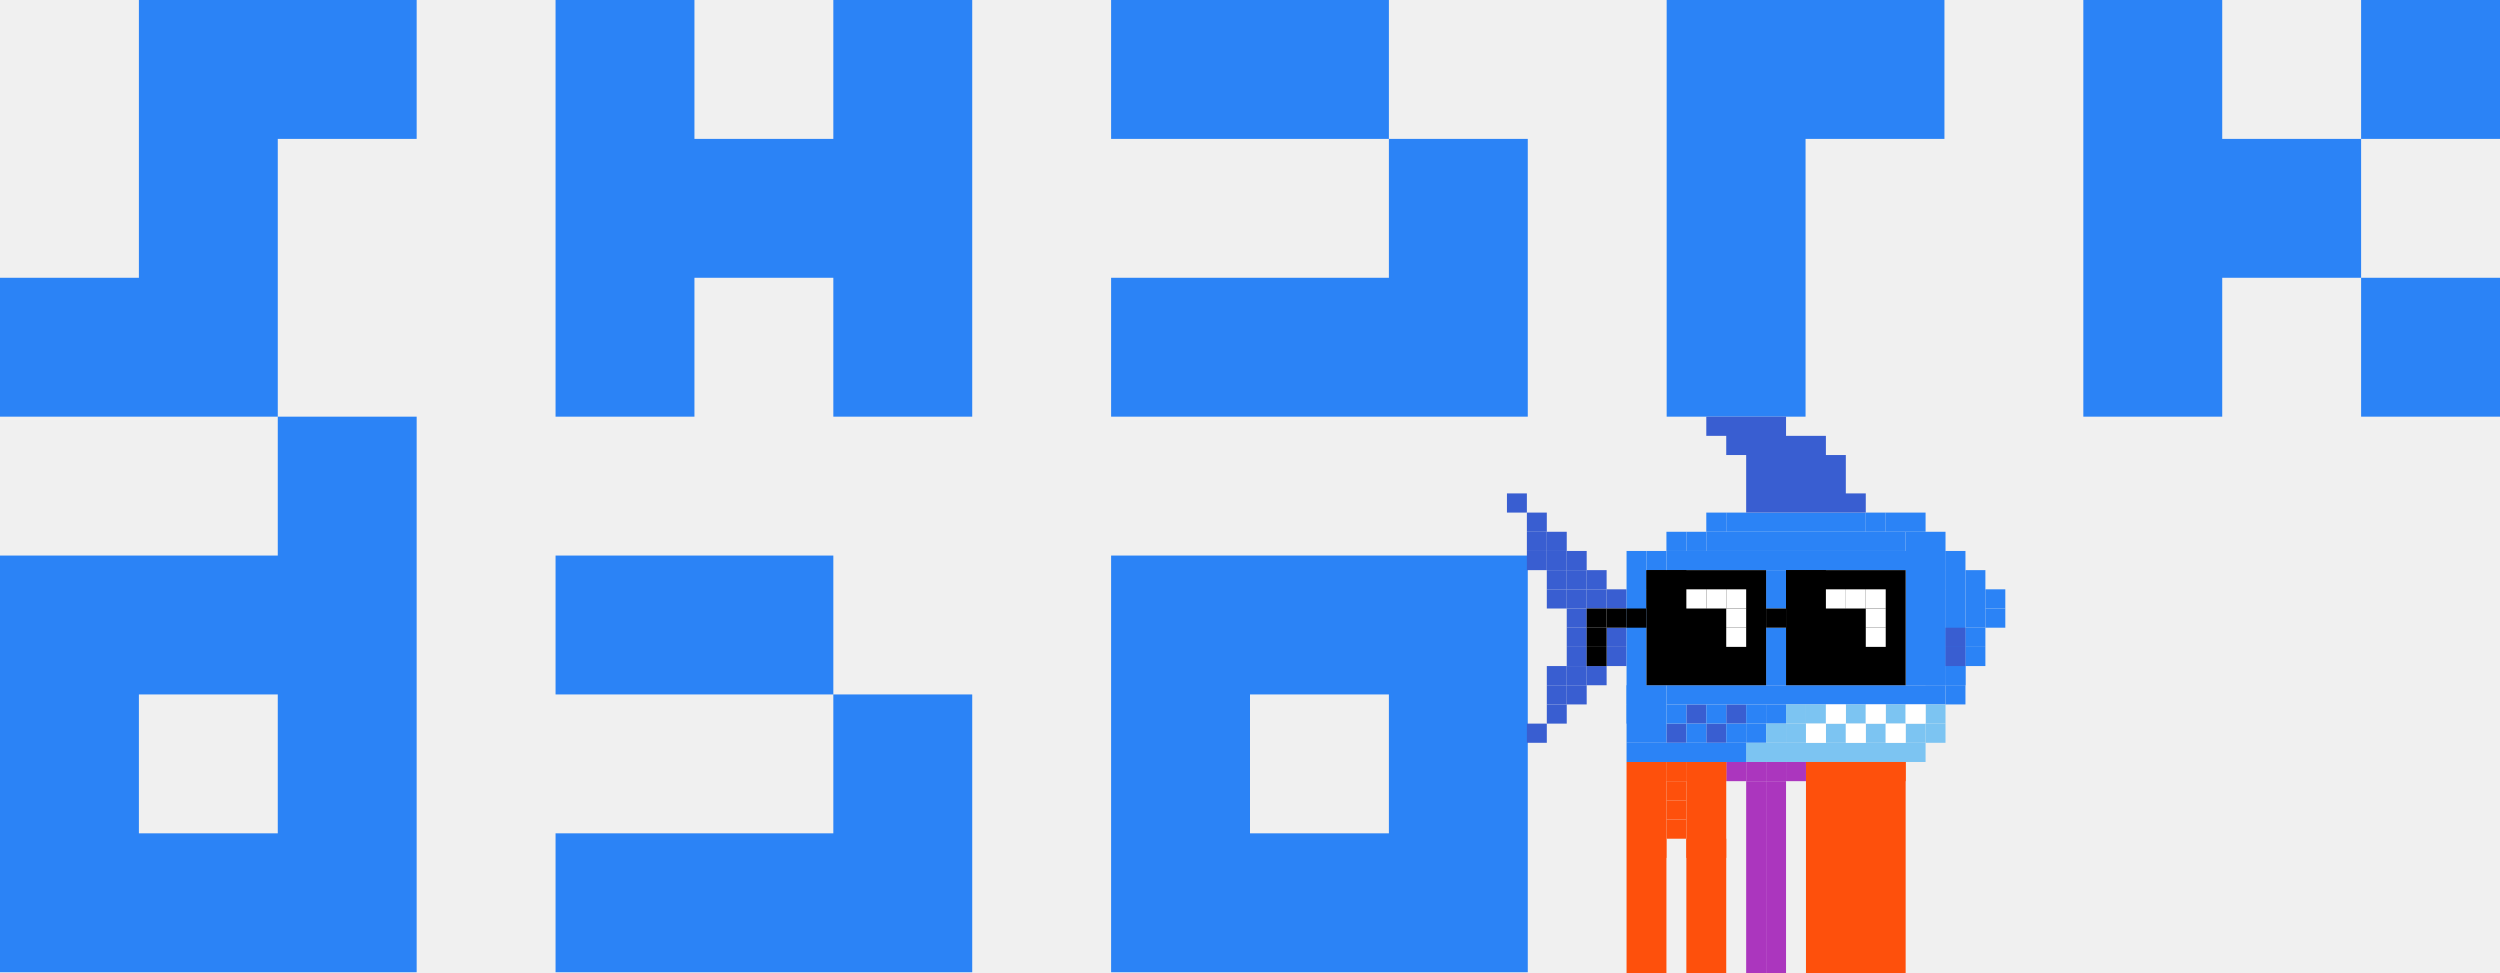
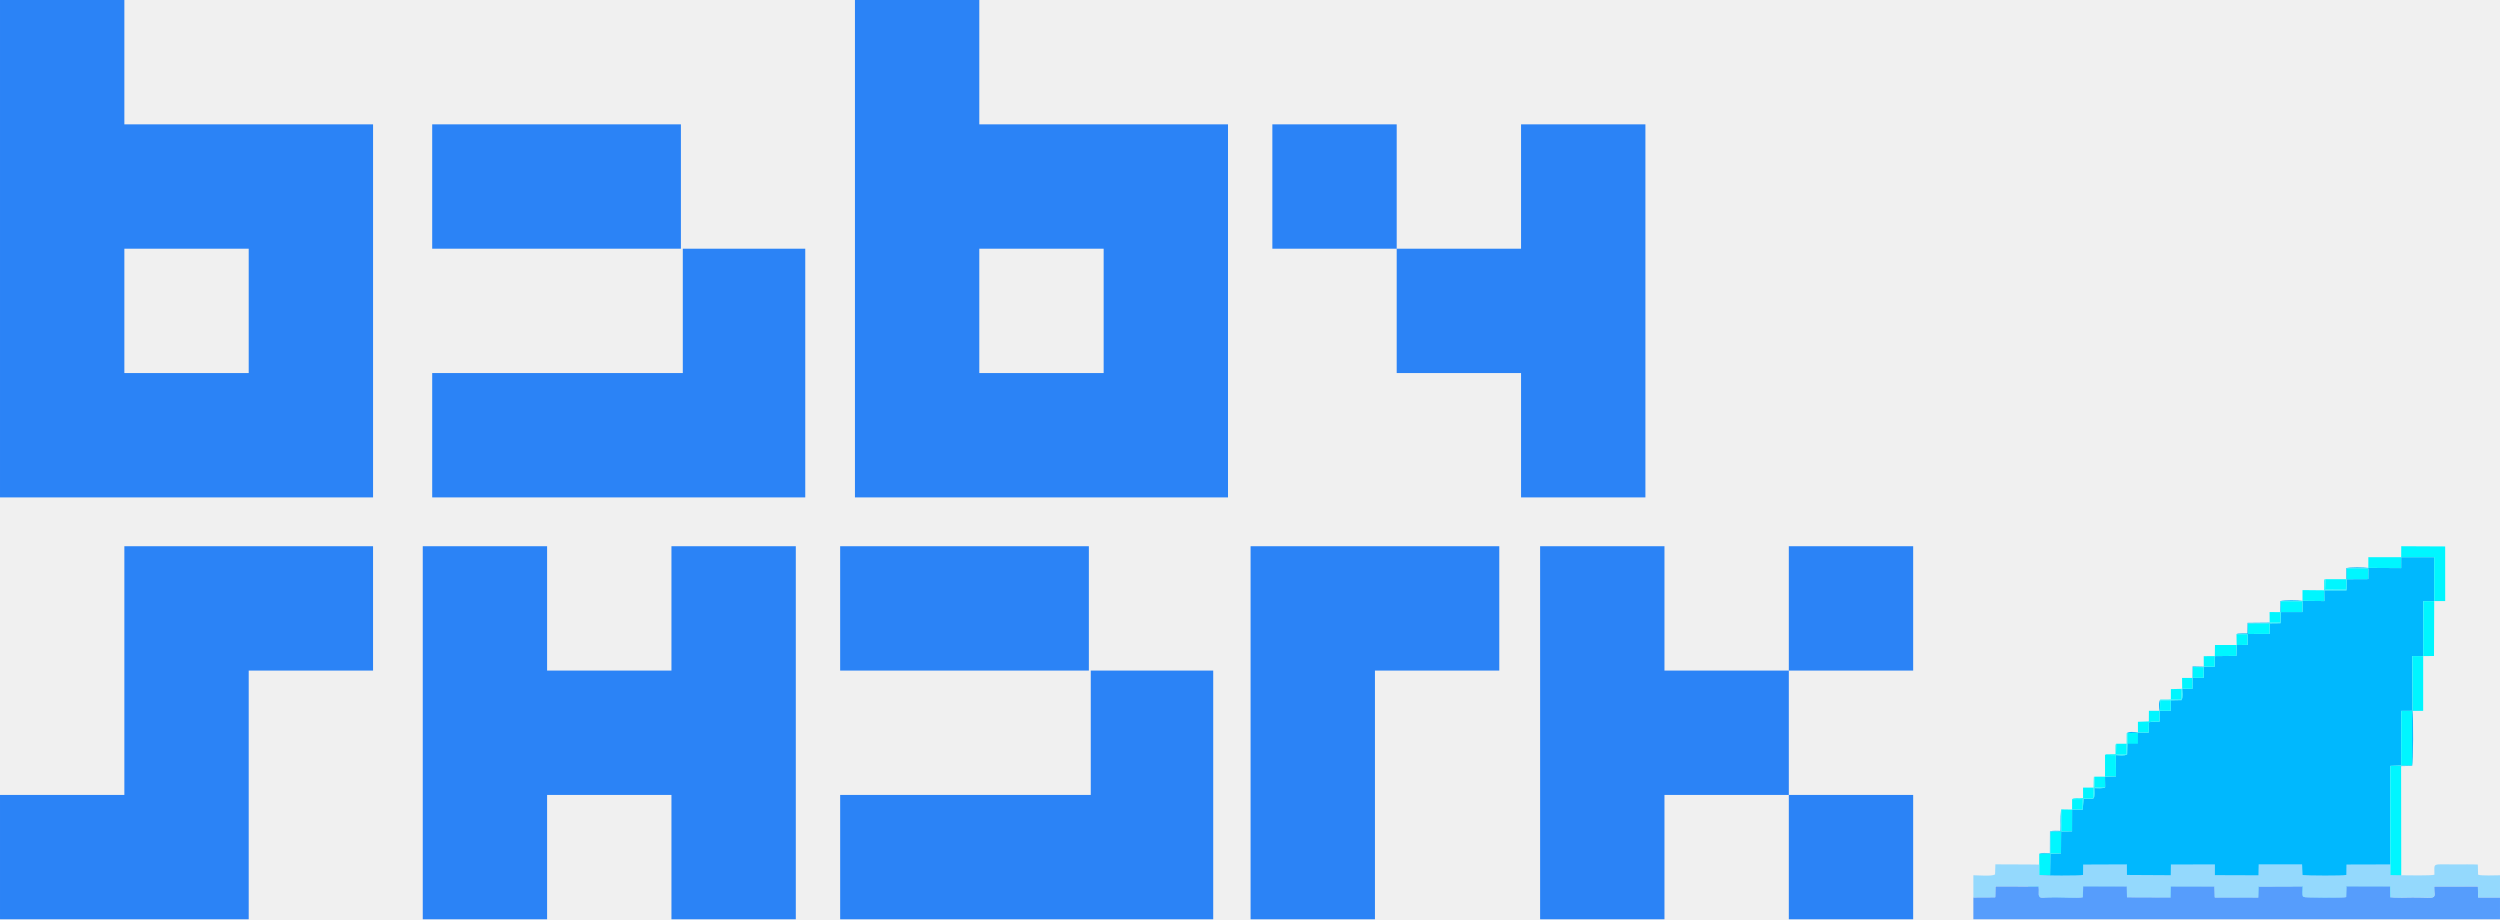
- <svg xmlns="http://www.w3.org/2000/svg" width="1440" height="560" viewBox="0 0 1440 560" fill="none">
-   <path fill-rule="evenodd" clip-rule="evenodd" d="M640 0H720H800V80H720H640V0ZM800 80H880V160V240H800H720H640V160H720H800V80ZM0 160H80V80V0H160H240V80H160V160V240H80H0V160ZM160 240H240V320V400V480V560H160H80H0V480V400V320H80H160V240ZM80 400H160V480H80V400ZM960 160V240H1040V160V80H1120V0H1040H960V80V160ZM720 320H800H880V400V480V560H800H720H640V480V400V320H720ZM800 400H720L720 480H800V400ZM400 480H320V560H400H480H560V480V400H480V320H400H320V400H400L480 400V480H400ZM400 0H320V80V160V240H400V160H480V240H560V160V80V0H480V80H400V0ZM1200 0H1280V80H1360V160H1280V240H1200V160V80V0ZM1360 160V240H1440V160H1360ZM1360 80V0H1440V80H1360Z" fill="#2B83F6" />
-   <rect x="925.413" y="339.451" width="11.483" height="11.05" fill="#395ED1" />
-   <rect x="925.413" y="361.552" width="11.483" height="11.05" fill="#395ED1" />
-   <rect x="925.413" y="372.602" width="11.483" height="11.05" fill="#395ED1" />
-   <rect x="902.448" y="372.602" width="11.483" height="11.05" fill="#395ED1" />
-   <rect x="890.965" y="383.652" width="11.483" height="11.05" fill="#395ED1" />
-   <rect x="902.448" y="383.652" width="11.483" height="11.05" fill="#395ED1" />
-   <rect x="913.93" y="383.652" width="11.483" height="11.05" fill="#395ED1" />
-   <rect x="902.448" y="394.702" width="11.483" height="11.05" fill="#395ED1" />
-   <rect x="890.965" y="394.702" width="11.483" height="11.05" fill="#395ED1" />
-   <rect x="890.965" y="405.752" width="11.483" height="11.05" fill="#395ED1" />
-   <rect x="879.483" y="416.802" width="11.483" height="11.05" fill="#395ED1" />
-   <rect x="902.448" y="361.552" width="11.483" height="11.05" fill="#395ED1" />
-   <rect x="902.448" y="350.501" width="11.483" height="11.05" fill="#395ED1" />
-   <rect x="890.965" y="339.451" width="11.483" height="11.05" fill="#395ED1" />
-   <rect x="902.448" y="339.451" width="11.483" height="11.05" fill="#395ED1" />
-   <rect x="913.93" y="339.451" width="11.483" height="11.05" fill="#395ED1" />
-   <rect x="913.93" y="328.401" width="11.483" height="11.05" fill="#395ED1" />
-   <rect x="902.448" y="317.351" width="11.483" height="11.05" fill="#395ED1" />
-   <rect x="890.965" y="306.301" width="11.483" height="11.05" fill="#395ED1" />
-   <rect x="902.448" y="328.401" width="11.483" height="11.05" fill="#395ED1" />
-   <rect x="890.965" y="328.401" width="11.483" height="11.05" fill="#395ED1" />
-   <rect x="879.483" y="317.351" width="11.483" height="11.05" fill="#395ED1" />
-   <rect x="890.965" y="317.351" width="11.483" height="11.05" fill="#395ED1" />
-   <rect x="879.483" y="306.301" width="11.483" height="11.05" fill="#395ED1" />
-   <rect x="879.483" y="295.251" width="11.483" height="11.05" fill="#395ED1" />
-   <rect x="868" y="284.201" width="11.483" height="11.05" fill="#395ED1" />
-   <rect x="959.861" y="416.802" width="11.483" height="11.05" fill="#395ED1" />
-   <rect x="971.343" y="405.752" width="11.483" height="11.05" fill="#395ED1" />
-   <rect x="982.826" y="416.802" width="11.483" height="11.05" fill="#395ED1" />
-   <rect x="994.309" y="405.752" width="11.483" height="11.05" fill="#395ED1" />
-   <rect x="994.309" y="295.251" width="80.378" height="11.05" fill="#2B83F6" />
-   <rect x="982.826" y="306.301" width="114.826" height="11.05" fill="#2B83F6" />
-   <rect x="1086.17" y="295.251" width="22.965" height="11.05" fill="#2B83F6" />
-   <rect x="1097.65" y="306.301" width="22.965" height="88.401" fill="#2B83F6" />
-   <rect x="1120.62" y="317.351" width="11.483" height="77.351" fill="#2B83F6" />
-   <rect x="1132.1" y="328.401" width="11.483" height="33.151" fill="#2B83F6" />
-   <rect x="1143.58" y="339.451" width="11.483" height="11.05" fill="#2B83F6" />
-   <rect x="1143.58" y="350.501" width="11.483" height="11.05" fill="#2B83F6" />
-   <rect x="1109.13" y="328.401" width="11.483" height="11.05" fill="#2B83F6" />
-   <rect x="1109.13" y="339.451" width="11.483" height="55.251" fill="#2B83F6" />
-   <rect x="1132.1" y="361.552" width="11.483" height="11.05" fill="#2B83F6" />
-   <rect x="1132.1" y="372.602" width="11.483" height="11.05" fill="#2B83F6" />
-   <rect x="1120.62" y="383.652" width="11.483" height="11.05" fill="#2B83F6" />
-   <rect x="1120.62" y="394.702" width="11.483" height="11.05" fill="#2B83F6" />
-   <rect x="971.343" y="306.301" width="11.483" height="11.05" fill="#2B83F6" />
-   <rect x="959.861" y="317.351" width="160.756" height="11.05" fill="#2B83F6" />
-   <rect x="959.861" y="394.702" width="160.756" height="11.05" fill="#2B83F6" />
-   <rect x="982.826" y="295.251" width="11.483" height="11.05" fill="#2B83F6" />
-   <rect x="1074.69" y="295.251" width="11.483" height="11.05" fill="#2B83F6" />
-   <rect x="959.861" y="306.301" width="11.483" height="11.05" fill="#2B83F6" />
-   <rect x="1017.27" y="328.401" width="11.483" height="22.1" fill="#2B83F6" />
-   <rect x="1017.27" y="361.552" width="11.483" height="33.15" fill="#2B83F6" />
-   <rect x="959.861" y="405.752" width="11.483" height="11.05" fill="#2B83F6" />
-   <rect x="982.826" y="405.752" width="11.483" height="11.05" fill="#2B83F6" />
-   <rect x="971.343" y="416.802" width="11.483" height="11.05" fill="#2B83F6" />
-   <rect x="948.378" y="317.351" width="11.483" height="11.05" fill="#2B83F6" />
-   <rect x="936.896" y="394.702" width="22.965" height="33.151" fill="#2B83F6" />
-   <rect x="994.309" y="416.802" width="11.483" height="11.05" fill="#2B83F6" />
-   <rect x="1005.79" y="416.802" width="11.483" height="11.05" fill="#2B83F6" />
-   <rect x="1005.79" y="405.752" width="11.483" height="11.05" fill="#2B83F6" />
-   <rect x="1017.27" y="405.752" width="11.483" height="11.05" fill="#2B83F6" />
-   <rect x="1005.79" y="427.853" width="103.343" height="11.05" fill="#7CC4F2" />
-   <rect x="1017.27" y="416.802" width="11.483" height="11.05" fill="#7CC4F2" />
-   <rect x="994.309" y="438.903" width="11.483" height="11.05" fill="#AB36BE" />
-   <rect x="936.896" y="438.903" width="22.965" height="121.552" fill="#FE500C" />
-   <rect x="971.343" y="438.903" width="22.965" height="55.251" fill="#FE500C" />
-   <rect x="1040.24" y="438.903" width="57.413" height="121.552" fill="#FE500C" />
-   <rect x="1040.24" y="438.903" width="11.483" height="11.05" fill="#FE500C" />
-   <rect x="948.378" y="438.903" width="11.483" height="11.05" fill="#FE500C" />
-   <rect x="1051.72" y="438.903" width="11.483" height="11.05" fill="#FE500C" />
-   <rect x="1017.27" y="438.903" width="11.483" height="11.05" fill="#AB36BE" />
-   <rect x="971.343" y="438.903" width="11.483" height="11.05" fill="#FE500C" />
-   <rect x="1074.69" y="438.903" width="11.483" height="11.05" fill="#FE500C" />
-   <rect x="1017.27" y="449.953" width="11.483" height="110.502" fill="#AB36BE" />
-   <rect x="1005.79" y="438.903" width="11.483" height="11.05" fill="#AB36BE" />
-   <rect x="959.861" y="438.903" width="11.483" height="11.05" fill="#FE500C" />
-   <rect x="959.861" y="449.953" width="11.483" height="11.05" fill="#FE500C" />
-   <rect x="959.861" y="461.003" width="11.483" height="11.05" fill="#FE500C" />
-   <rect x="959.861" y="472.053" width="11.483" height="11.05" fill="#FE500C" />
-   <rect x="948.378" y="483.104" width="11.483" height="11.05" fill="#FE500C" />
-   <rect x="971.343" y="483.104" width="22.965" height="77.351" fill="#FE500C" />
-   <rect x="1063.2" y="438.903" width="11.483" height="11.05" fill="#FE500C" />
-   <rect x="1005.79" y="449.953" width="11.483" height="110.502" fill="#AB36BE" />
-   <rect x="1028.76" y="438.903" width="11.483" height="11.05" fill="#AB36BE" />
-   <rect x="982.826" y="438.903" width="11.483" height="11.05" fill="#FE500C" />
-   <rect x="1086.17" y="438.903" width="11.483" height="11.05" fill="#FE500C" />
-   <rect x="1028.76" y="416.802" width="11.483" height="11.05" fill="#7CC4F2" />
-   <rect x="1051.72" y="416.802" width="11.483" height="11.05" fill="#7CC4F2" />
-   <rect x="1074.69" y="416.802" width="11.483" height="11.05" fill="#7CC4F2" />
-   <rect x="1097.65" y="416.802" width="11.483" height="11.05" fill="#7CC4F2" />
-   <rect x="1109.13" y="416.802" width="11.483" height="11.05" fill="#7CC4F2" />
-   <rect x="1109.13" y="405.752" width="11.483" height="11.05" fill="#7CC4F2" />
-   <rect x="1028.76" y="405.752" width="11.483" height="11.05" fill="#7CC4F2" />
-   <rect x="1040.24" y="405.752" width="11.483" height="11.05" fill="#7CC4F2" />
-   <rect x="1063.2" y="405.752" width="11.483" height="11.05" fill="#7CC4F2" />
-   <rect x="1086.17" y="405.752" width="11.483" height="11.05" fill="#7CC4F2" />
-   <rect x="1051.72" y="405.752" width="11.483" height="11.05" fill="white" />
-   <rect x="1074.69" y="405.752" width="11.483" height="11.05" fill="white" />
-   <rect x="1097.65" y="405.752" width="11.483" height="11.05" fill="white" />
-   <rect x="1040.24" y="416.802" width="11.483" height="11.05" fill="white" />
-   <rect x="1063.2" y="416.802" width="11.483" height="11.05" fill="white" />
-   <rect x="1086.17" y="416.802" width="11.483" height="11.05" fill="white" />
-   <rect x="936.896" y="405.752" width="11.483" height="11.05" fill="#2B83F6" />
-   <rect x="936.896" y="427.853" width="68.896" height="11.05" fill="#2B83F6" />
-   <rect x="936.896" y="317.351" width="11.483" height="88.401" fill="#2B83F6" />
-   <rect x="948.378" y="328.401" width="11.483" height="11.05" fill="black" />
-   <rect x="1028.76" y="328.401" width="11.483" height="11.05" fill="black" />
-   <rect x="948.378" y="339.451" width="11.483" height="11.05" fill="black" />
-   <rect x="1028.76" y="339.451" width="11.483" height="11.05" fill="black" />
-   <rect x="959.861" y="328.401" width="11.483" height="11.05" fill="black" />
-   <rect x="1040.24" y="328.401" width="11.483" height="11.05" fill="black" />
-   <rect x="959.861" y="339.451" width="11.483" height="11.05" fill="black" />
-   <rect x="1040.24" y="339.451" width="11.483" height="11.05" fill="black" />
-   <rect x="994.309" y="372.602" width="11.483" height="11.05" fill="black" />
-   <rect x="1074.69" y="372.602" width="11.483" height="11.05" fill="black" />
-   <rect x="948.378" y="328.401" width="68.896" height="66.301" fill="black" />
-   <rect x="1028.76" y="328.401" width="68.896" height="66.301" fill="black" />
-   <rect x="971.343" y="339.451" width="11.483" height="11.05" fill="white" />
-   <rect x="1051.72" y="339.451" width="11.483" height="11.05" fill="white" />
-   <rect x="982.826" y="339.451" width="11.483" height="11.05" fill="white" />
-   <rect x="1063.2" y="339.451" width="11.483" height="11.05" fill="white" />
-   <rect x="994.309" y="339.451" width="11.483" height="11.05" fill="white" />
-   <rect x="1074.69" y="339.451" width="11.483" height="11.05" fill="white" />
-   <rect x="994.309" y="350.501" width="11.483" height="11.05" fill="white" />
-   <rect x="1074.69" y="350.501" width="11.483" height="11.05" fill="white" />
-   <rect x="1017.27" y="350.501" width="11.483" height="11.05" fill="black" />
-   <rect x="936.896" y="350.501" width="11.483" height="11.05" fill="black" />
-   <rect x="925.413" y="350.501" width="11.483" height="11.05" fill="black" />
-   <rect x="913.93" y="350.501" width="11.483" height="11.05" fill="black" />
-   <rect x="913.93" y="361.552" width="11.483" height="11.05" fill="black" />
-   <rect x="913.93" y="372.602" width="11.483" height="11.05" fill="black" />
-   <rect x="994.309" y="361.552" width="11.483" height="11.05" fill="white" />
-   <rect x="1074.69" y="361.552" width="11.483" height="11.05" fill="white" />
-   <rect x="1120.62" y="361.552" width="11.483" height="11.05" fill="#395ED1" />
-   <rect x="1120.62" y="372.602" width="11.483" height="11.05" fill="#395ED1" />
-   <path fill-rule="evenodd" clip-rule="evenodd" d="M982.826 240H994.309H994.309H1005.79H1005.79H1017.27H1017.27H1028.76V251.05H1017.27H1017.27H1005.79H1005.79H994.309H994.309H982.826V240ZM1017.27 251.05H1005.79H1005.79H994.309V262.1H1005.79V273.15H1017.27H1017.27H1028.76V262.1V262.1V251.05H1017.27H1017.27ZM1005.79 273.15H1017.27H1017.27H1028.76V284.201H1017.27H1017.27H1005.79V273.15ZM1017.27 284.201H1005.79V295.251H1017.27H1017.27H1028.76V284.201H1017.27H1017.27ZM1028.76 251.05H1040.24H1040.24H1051.72V262.1V262.1V273.15H1040.24H1040.24H1028.76V262.1V262.1V251.05ZM1028.76 273.15H1040.24H1040.24H1051.72V284.201H1040.24H1040.24H1028.76V273.15ZM1040.24 284.201H1028.76V295.251H1040.24H1040.24H1051.72V284.201H1040.24H1040.24ZM1051.72 262.1H1063.2V273.15H1051.72V262.1ZM1063.2 273.15H1051.72V284.201H1063.2V273.15ZM1051.72 284.201H1063.2H1063.2H1074.69V295.251H1063.2H1063.2H1051.72V284.201Z" fill="#395ED1" />
+ <svg xmlns="http://www.w3.org/2000/svg" xml:space="preserve" width="406.12mm" height="149.336mm" version="1.1" style="shape-rendering:geometricPrecision; text-rendering:geometricPrecision; image-rendering:optimizeQuality; fill-rule:evenodd; clip-rule:evenodd" viewBox="0 0 4877.43 1793.51">
+   <defs>
+     <style type="text/css">
+    
+     .fil1 {fill:#00B8FE}
+     .fil2 {fill:#00F6FF}
+     .fil0 {fill:#2B83F6}
+     .fil3 {fill:#569DFC}
+     .fil4 {fill:#94D9FD}
+    
+   </style>
+   </defs>
+   <g id="Layer_x0020_1">
+     <g id="_2002165785312">
+       <path class="fil0" d="M242.61 0l-242.61 0 0 242.61 0 242.61 0 242.61 0 242.61 242.61 0 242.61 0 242.61 0 0 -242.61 0 -242.61 0 -242.61 -242.61 0 -242.61 0 0 -242.61zm242.61 485.22l0 242.61 -242.61 0 0 -242.61 242.61 0z" />
+       <g>
+         <path class="fil0" d="M843.2 727.82l488.91 0 0 -242.61 238.92 0 0 485.22 -211.94 0 -26.97 0 -488.91 0 0 -242.61 0 0zm0 -485.22l485.22 0 0 242.61 -485.22 0 0 -242.61z" />
+       </g>
+       <path class="fil0" d="M1910.58 0l-242.61 0 0 242.61 0 242.61 0 242.61 0 242.61 242.61 0 242.61 0 242.61 0 0 -242.61 0 -242.61 0 -242.61 -242.61 0 -242.61 0 0 -242.61zm242.61 485.22l0 242.61 -242.61 0 0 -242.61 242.61 0z" />
+       <polygon class="fil0" points="2724.93,485.22 2967.54,485.22 2967.54,242.61 3210.15,242.61 3210.15,970.43 2967.54,970.43 2967.54,727.83 2724.93,727.83 2724.93,485.22 2482.33,485.22 2482.33,242.61 2724.93,242.61 " />
+       <g>
+         <polygon class="fil0" points="-0,1550.9 242.61,1550.9 242.61,1308.29 242.61,1065.68 485.22,1065.68 727.82,1065.68 727.82,1308.29 485.22,1308.29 485.22,1550.9 485.22,1793.51 -0,1793.51 " />
+         <polygon class="fil0" points="824.77,1793.51 824.77,1065.68 1067.38,1065.68 1067.38,1308.29 1309.99,1308.29 1309.99,1065.68 1552.59,1065.68 1552.59,1793.51 1309.99,1793.51 1309.99,1550.9 1067.38,1550.9 1067.38,1793.51 " />
+         <g>
+           <path class="fil0" d="M1639.12 1065.68l485.22 0 0 242.61 -485.22 0 0 -242.61zm488.91 242.61l238.92 0 0 485.22 -211.94 0 -26.97 0 -488.91 0 0 -242.61 488.91 0 0 -242.61 0 0z" />
+         </g>
+         <polygon class="fil0" points="2439.86,1065.68 2682.47,1065.68 2925.07,1065.68 2925.07,1308.29 2682.47,1308.29 2682.47,1793.51 2439.86,1793.51 2439.86,1308.29 " />
+         <polygon class="fil0" points="3489.94,1550.9 3732.55,1550.9 3732.55,1793.51 3489.94,1793.51 3489.94,1550.9 3247.33,1550.9 3247.33,1793.51 3004.73,1793.51 3004.73,1550.9 3004.73,1308.29 3004.73,1065.68 3247.33,1065.68 3247.33,1308.29 3489.94,1308.29 3489.94,1065.68 3732.55,1065.68 3732.55,1308.29 3489.94,1308.29 " />
+       </g>
+       <g>
+         <path class="fil1" d="M4000.13 1665.44l0.37 -42.95 20.67 0.02 -0.23 42.43 -20.81 0.5zm684.42 -171.9l0.26 -106.62 20.98 -0.11 0.13 106.29 -21.37 0.44zm-406.25 -192.18l21.21 0.19 -0.15 20.96 -21 0.07 -0.06 -21.21zm149.78 -85.25l-0.28 20.67 -42.07 0.12 0.08 -20.68 42.27 -0.1zm21.77 -21.91l0.07 -21.23 42.24 0.08 -0.13 21.02 -42.19 0.13zm128.57 -64.19l0.02 -21.22 42.12 0.14 -0.15 20.87 -41.99 0.21zm42.13 -22.02c-7.43,-1.35 -36.97,-1.85 -43.25,0.61l-0.11 21.38 1.24 0.03 -0.49 21.77 -43.42 -0.08 0.22 20.97 -42.61 -0.44c-7.4,-1.35 -36.78,-1.82 -43.22,0.5l-0.35 21.53 1.3 -0.07 -0.58 21.66 -21.19 0.25 -0.02 -1.4 -43.1 0.41 -0.43 20.7c-3.59,0 -7.1,-0.01 -10.62,-0.04l-7.52 0.34c-2.43,0.53 -2.24,0.63 -3.04,1.14l21.61 0.09 0.02 20.94 -21.3 0.09 -0.51 21.27 -42.1 0.42 -0.36 20.85 -21.23 -0.25 -21.85 -0.48 -0.12 22.42 -0.17 21.38 -19.97 -0.28c0.29,6.77 1.74,15.99 -1.11,22.19l-21.01 0.39 -0.12 20.48 -21.04 0.03 0.24 -20.57 0.3 -1.26c-3.49,4.19 -2.39,15.62 -1.47,21.83l0.03 21.28c-7,0.17 -14.16,-0.6 -20.77,1.04l-0.26 20.21 -21.14 -0.21c-6.12,-1.18 -17.64,-2.16 -21.85,1.26l1.23 -0.29 20.65 -0.16 -20.57 21.1 -0.57 20.98c-5.93,2.85 -15.28,1.59 -21.93,1.19l0.24 41.55 -21.41 0.48 0.24 20.81c-4.4,2.83 -15.79,1.49 -21.18,1.57 -0.03,4.01 1.24,17.03 -1.3,19.61 -1.4,2.15 -14.05,1.16 -19.64,1.39l-1.56 21.01 -20.78 -0.16 -0.09 42.46 -21 0.24 -0.02 -43.05c-0.19,0.3 -0.38,0.44 -0.43,0.97 -1.88,19.42 -0.52,21.43 -1.07,40.94 -6.67,0.15 -14.49,-1.12 -20.58,1.25l-0.16 42.18c-6.03,0.05 -16.44,-1.38 -20.72,1.2l21.59 -0.21 -0.47 41.99 -21.29 0.45 -0.03 20.35 0.08 1.39 0.04 20.36c9.55,1.17 78.22,1.5 85.46,-0.18l0.21 -20.26 85.32 -0.33 0.18 20.65 85.41 0.5 0.28 -20.91 85.9 -0.22 -0.01 20.98 84.92 0.28 0.43 -21.38 84.76 0.07 0.96 20.84c9.92,1.11 78.06,1.57 85.35,-0.23l0.21 -20.3 85.66 -0.23 -0.1 -235.05 21.14 -0.66 -0.05 1.16 21.53 -0.49c2.39,-5.47 2.43,-97.76 0.78,-107.32l-0.43 -106.99 21.17 0.17 0.31 -107.24 21.21 -0.11 -0.09 -85.58 -64.32 -0.04 -0.04 21.26 -64.06 -0.38z" />
+         <polygon class="fil2" points="4663.51,1729.25 4663.35,1750.06 4684.83,1750.44 4684.5,1494.7 4684.55,1493.54 4663.41,1494.2 " />
+         <polygon class="fil2" points="4684.66,1087.11 4748.99,1087.15 4749.08,1172.73 4770.52,1172.64 4770.46,1066.1 4684.78,1065.68 " />
+         <polygon class="fil2" points="4727.56,1280.07 4748.67,1279.8 4749.08,1172.73 4727.87,1172.83 " />
+         <polygon class="fil2" points="4684.55,1493.54 4705.92,1493.1 4705.79,1386.81 4684.81,1386.92 " />
+         <polygon class="fil2" points="4706.81,1386.89 4727.56,1386.82 4727.56,1280.07 4706.39,1279.9 " />
+         <polygon class="fil2" points="4620.56,1107.99 4684.62,1108.37 4684.66,1087.11 4620.56,1087.1 " />
+         <polygon class="fil2" points="4321.08,1280.05 4363.18,1279.63 4363.69,1258.36 4321.36,1258.35 " />
+         <path class="fil2" d="M4171.05 1429.1l21.14 0.21 0.26 -20.21c6.61,-1.65 13.77,-0.87 20.77,-1.04l-0.03 -21.28 -20.73 0.01 -0.13 20.68 -21.27 0.72 0 20.92z" />
+         <polygon class="fil2" points="4106.84,1515.22 4128.25,1514.74 4128.01,1473.19 4106.88,1472.9 " />
+         <polygon class="fil2" points="4449.86,1194.2 4492.05,1194.07 4492.18,1173.05 4449.93,1172.97 " />
+         <polygon class="fil2" points="4492.13,1172.23 4534.74,1172.67 4534.52,1151.7 4492.12,1151.28 " />
+         <polygon class="fil2" points="4578.44,1130.01 4620.43,1129.8 4620.58,1108.93 4578.45,1108.79 " />
+         <polygon class="fil2" points="4428.09,1216.11 4385.82,1216.21 4385.74,1236.89 4427.81,1236.77 " />
+         <polygon class="fil2" points="4577.2,1129.98 4536.79,1129.98 4536.18,1150.18 4576.89,1150.32 " />
+         <polygon class="fil2" points="4363.69,1258.36 4384.99,1258.28 4384.98,1237.33 4363.37,1237.25 " />
+         <polygon class="fil2" points="4278.37,1322.57 4299.37,1322.5 4299.52,1301.55 4278.31,1301.36 " />
+         <polygon class="fil2" points="4299.49,1300.66 4320.72,1300.9 4321.08,1280.05 4299.43,1280.22 " />
+         <polygon class="fil2" points="4150.51,1451.02 4170.98,1450.98 4171.08,1429.92 4150.43,1430.07 " />
+         <polygon class="fil2" points="4107.08,1536.04 4106.84,1515.22 4086.51,1515.24 4086.19,1536.21 " />
+         <polygon class="fil2" points="4235.27,1366.26 4214.36,1366.2 4214.12,1386.77 4235.16,1386.75 " />
+         <polygon class="fil2" points="4257.39,1343.69 4277.36,1343.98 4277.52,1322.6 4257.16,1322.62 " />
+         <polygon class="fil2" points="4042.62,1579.46 4063.41,1579.62 4063.52,1558.87 4042.64,1559.11 " />
+         <polygon class="fil2" points="4128.19,1471.97 4148.64,1471.93 4149.09,1451.02 4128.73,1451.05 " />
+         <polygon class="fil2" points="4235.28,1364.82 4256,1364.48 4256.13,1343.92 4235.31,1344.46 " />
+         <polygon class="fil2" points="4064.02,1557.22 4084.61,1557.22 4084.62,1536.61 4063.99,1536.6 " />
+         <polygon class="fil2" points="4428.07,1214.7 4448.33,1214.64 4448.56,1194.26 4427.92,1194.14 " />
+         <path class="fil2" d="M4534.52 1151.7l43.42 0.08 0.49 -21.77 -1.24 -0.03 -0.31 20.35 -40.72 -0.14 0.61 -20.2c-3.38,1.63 -1.3,-1.64 -2.27,3.74 -0.07,0.41 0.06,5.62 0.07,6.46 0.06,3.84 -0.02,7.71 -0.07,11.51z" />
+         <path class="fil2" d="M4235.28 1364.82l-20.62 0.12 -0.3 1.26 20.91 0.06 21.01 -0.39c2.84,-6.2 1.39,-15.42 1.11,-22.19l-1.26 0.23 -0.13 20.56 -20.72 0.34z" />
+         <path class="fil2" d="M4084.62 1536.61l-0.02 20.61c2.54,-2.58 1.26,-15.61 1.3,-19.61 5.39,-0.07 16.79,1.26 21.18,-1.57l-20.89 0.17 0.32 -20.97c-1.68,1.88 -1.3,-2.86 -1.59,3.83l-0.3 17.54z" />
+         <path class="fil2" d="M4149.09 1451.02l-0.45 20.91 -20.45 0.04 -0.18 1.22c6.65,0.4 16,1.65 21.93,-1.19l0.57 -20.98 -0.08 -20.94 -1.23 0.29 -0.11 20.66z" />
+         <path class="fil2" d="M4063.41 1579.62l1.56 -21.01c5.6,-0.23 18.24,0.76 19.64,-1.39l-20.58 0c-9.77,0.97 -17.42,-1.04 -21.38,1.89l20.87 -0.25 -0.11 20.75z" />
+         <polygon class="fil2" points="4428.07,1214.7 4428.09,1216.11 4449.28,1215.86 4449.86,1194.2 4448.56,1194.26 4448.33,1214.64 " />
+         <path class="fil2" d="M4106.88 1472.9l21.13 0.3 0.18 -1.22 0.53 -20.93c-1.12,1.75 -0.89,-0.35 -1.34,3.76 -0.12,1.04 -0.02,3.96 -0.01,5.17 0.02,3.85 0.03,7.68 -0.01,11.53l-17.87 0.2c-2.58,0.52 -1.22,0.3 -2.62,1.19z" />
+         <g>
+           <polygon class="fil2" points="3978.37,1707.88 3999.67,1707.43 4000.13,1665.44 3978.54,1665.65 " />
+           <polygon class="fil2" points="4042.62,1579.46 4021.51,1579.11 4021.52,1622.16 4042.53,1621.92 " />
+           <polygon class="fil2" points="4000.13,1665.44 4020.94,1664.94 4021.18,1622.51 4000.5,1622.49 " />
+           <polygon class="fil2" points="3978.34,1728.23 3978.37,1707.88 3957.92,1707.89 3957.88,1728.25 " />
+           <path class="fil2" d="M3956.75 1729.37l21.68 0.25 -0.08 -1.39 -20.46 0.01 0.04 -20.36c-1.85,1.44 -0.83,-1.5 -1.41,3.77 -0.15,1.33 0.03,4.92 0.05,6.47 0.03,3.82 -0.02,7.42 0.2,11.24z" />
+           <g>
+             <path class="fil3" d="M3849.99 1750.77l0 42.74 1027.44 0 0 -42.64 -42.7 -0.09 -0.39 -21.49 -85.33 0.05c-0.33,27.14 10.05,21.3 -42.39,21.38 -13.25,0.02 -30.16,0.93 -43.14,-0.25l-0.23 -21.19 -85.39 -0.01 -0.58 20.9c-7.38,1.56 -78.71,1.3 -83.85,-0.34 -2.63,-4.55 -1.06,-13.85 -1.43,-20.48l-85.52 0.32 -0.67 21.22 -84.79 -0.12 -0.46 -21.46 -85.25 0.04 -0.54 21.39 -85.04 -0.28 -0.27 -21.17 -85.35 -0.02 -0.41 21.05c-11.27,1.92 -41.21,0.34 -54.46,0.32 -30.63,-0.04 -31.72,3.51 -31.55,-8.39 0.06,-4.51 0.27,-8.15 -0.18,-12.89l-84.58 -0.15 -0.29 21.36 -42.65 0.21z" />
+             <path class="fil4" d="M3978.44 1686.82l-21.68 -0.25 -63.82 -0.25 -0.58 19.72c-6.34,4.06 -32.84,1.56 -42.38,1.56l0 43.16 42.65 -0.21 0.29 -21.36 84.58 0.15c0.45,4.74 0.24,8.38 0.18,12.89 -0.17,11.89 0.92,8.35 31.55,8.39 13.25,0.02 43.19,1.6 54.46,-0.32l0.41 -21.05 85.35 0.02 0.27 21.17 85.04 0.28 0.54 -21.39 85.25 -0.04 0.46 21.46 84.79 0.12 0.67 -21.22 85.52 -0.32c0.37,6.63 -1.2,15.93 1.43,20.48 5.14,1.64 76.47,1.9 83.85,0.34l0.58 -20.9 85.39 0.01 0.23 21.19c12.98,1.18 29.89,0.27 43.14,0.25 52.44,-0.08 42.06,5.75 42.39,-21.38l85.33 -0.05 0.39 21.49 42.7 0.09 0 -43.2c-8.63,-0.01 -36.51,1.33 -42.74,-1.14l-0.5 -19.8c-13.96,-0.63 -28.76,-0.22 -42.81,-0.22 -48.93,0.03 -41.26,-4.04 -41.89,20.11 -6.59,2.04 -54.23,1.16 -64.64,1.01l-21.48 -0.39 0.16 -20.8 -85.66 0.23 -0.21 20.3c-7.29,1.8 -75.43,1.33 -85.35,0.23l-0.96 -20.84 -84.76 -0.07 -0.43 21.38 -84.92 -0.28 0.01 -20.98 -85.9 0.21 -0.27 20.91 -85.41 -0.5 -0.18 -20.65 -85.32 0.33 -0.21 20.27c-7.24,1.68 -75.91,1.35 -85.46,0.18l-0.04 -20.36z" />
+           </g>
+         </g>
+       </g>
+     </g>
+   </g>
</svg>
